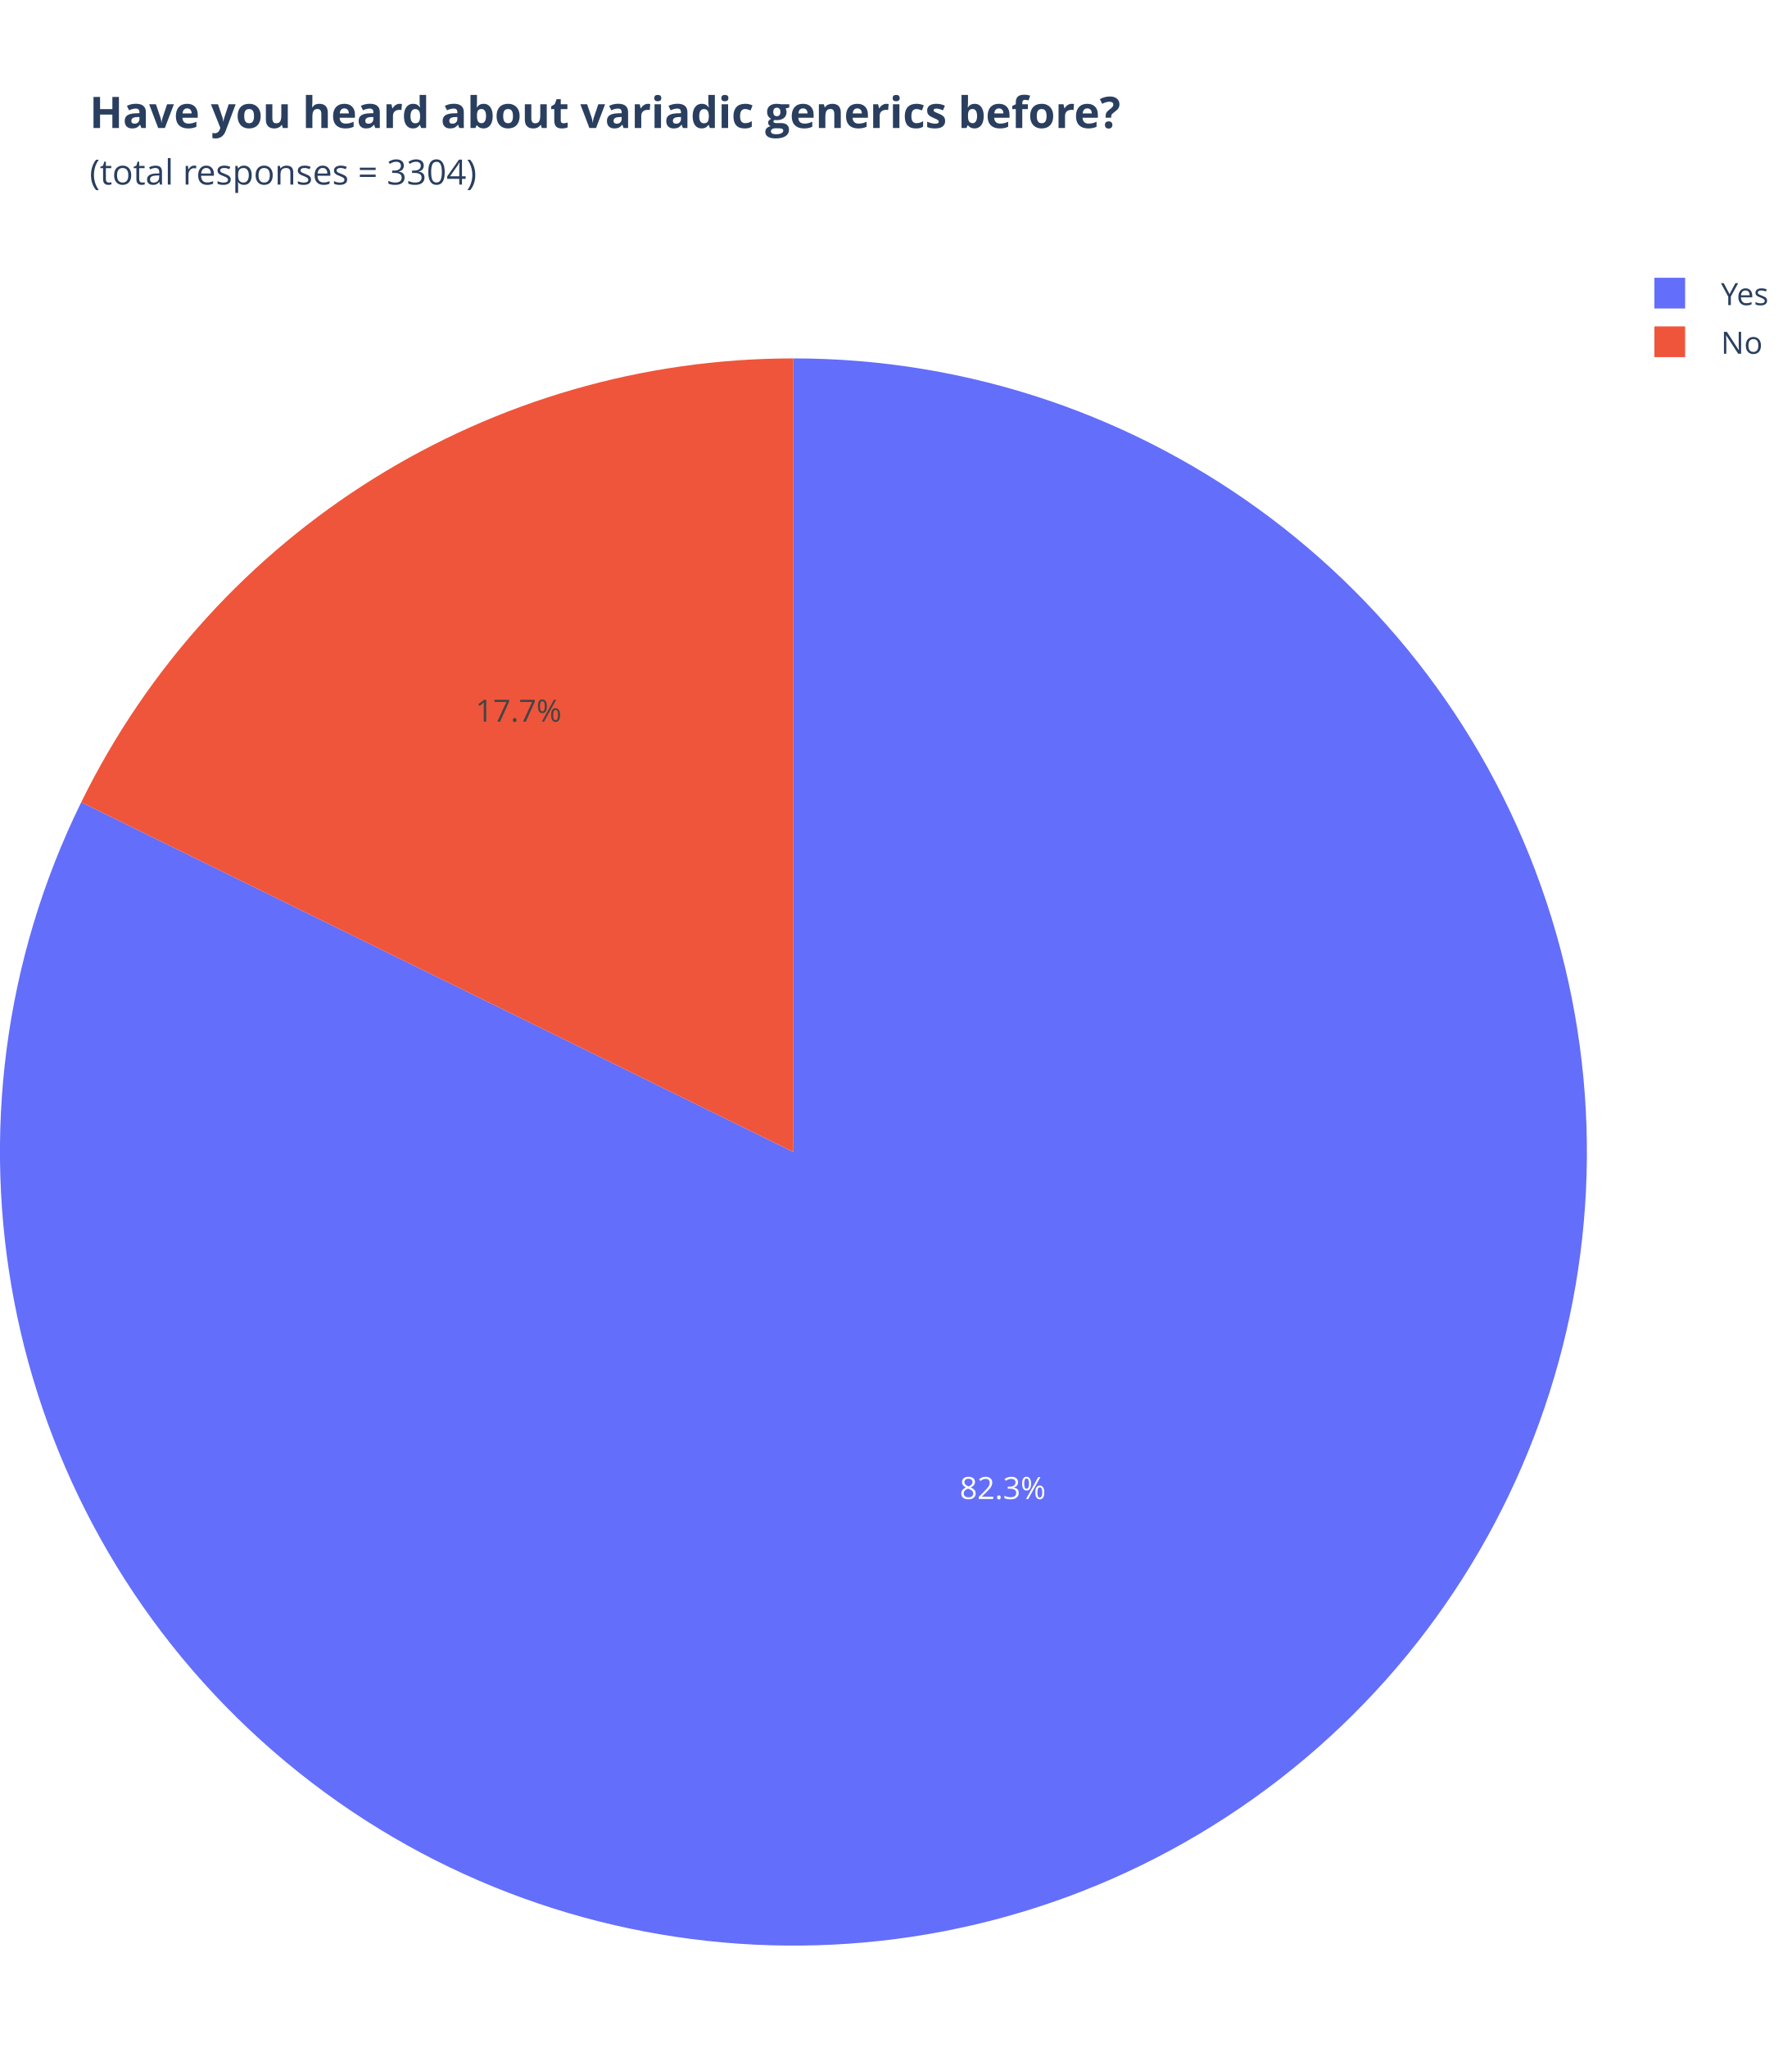
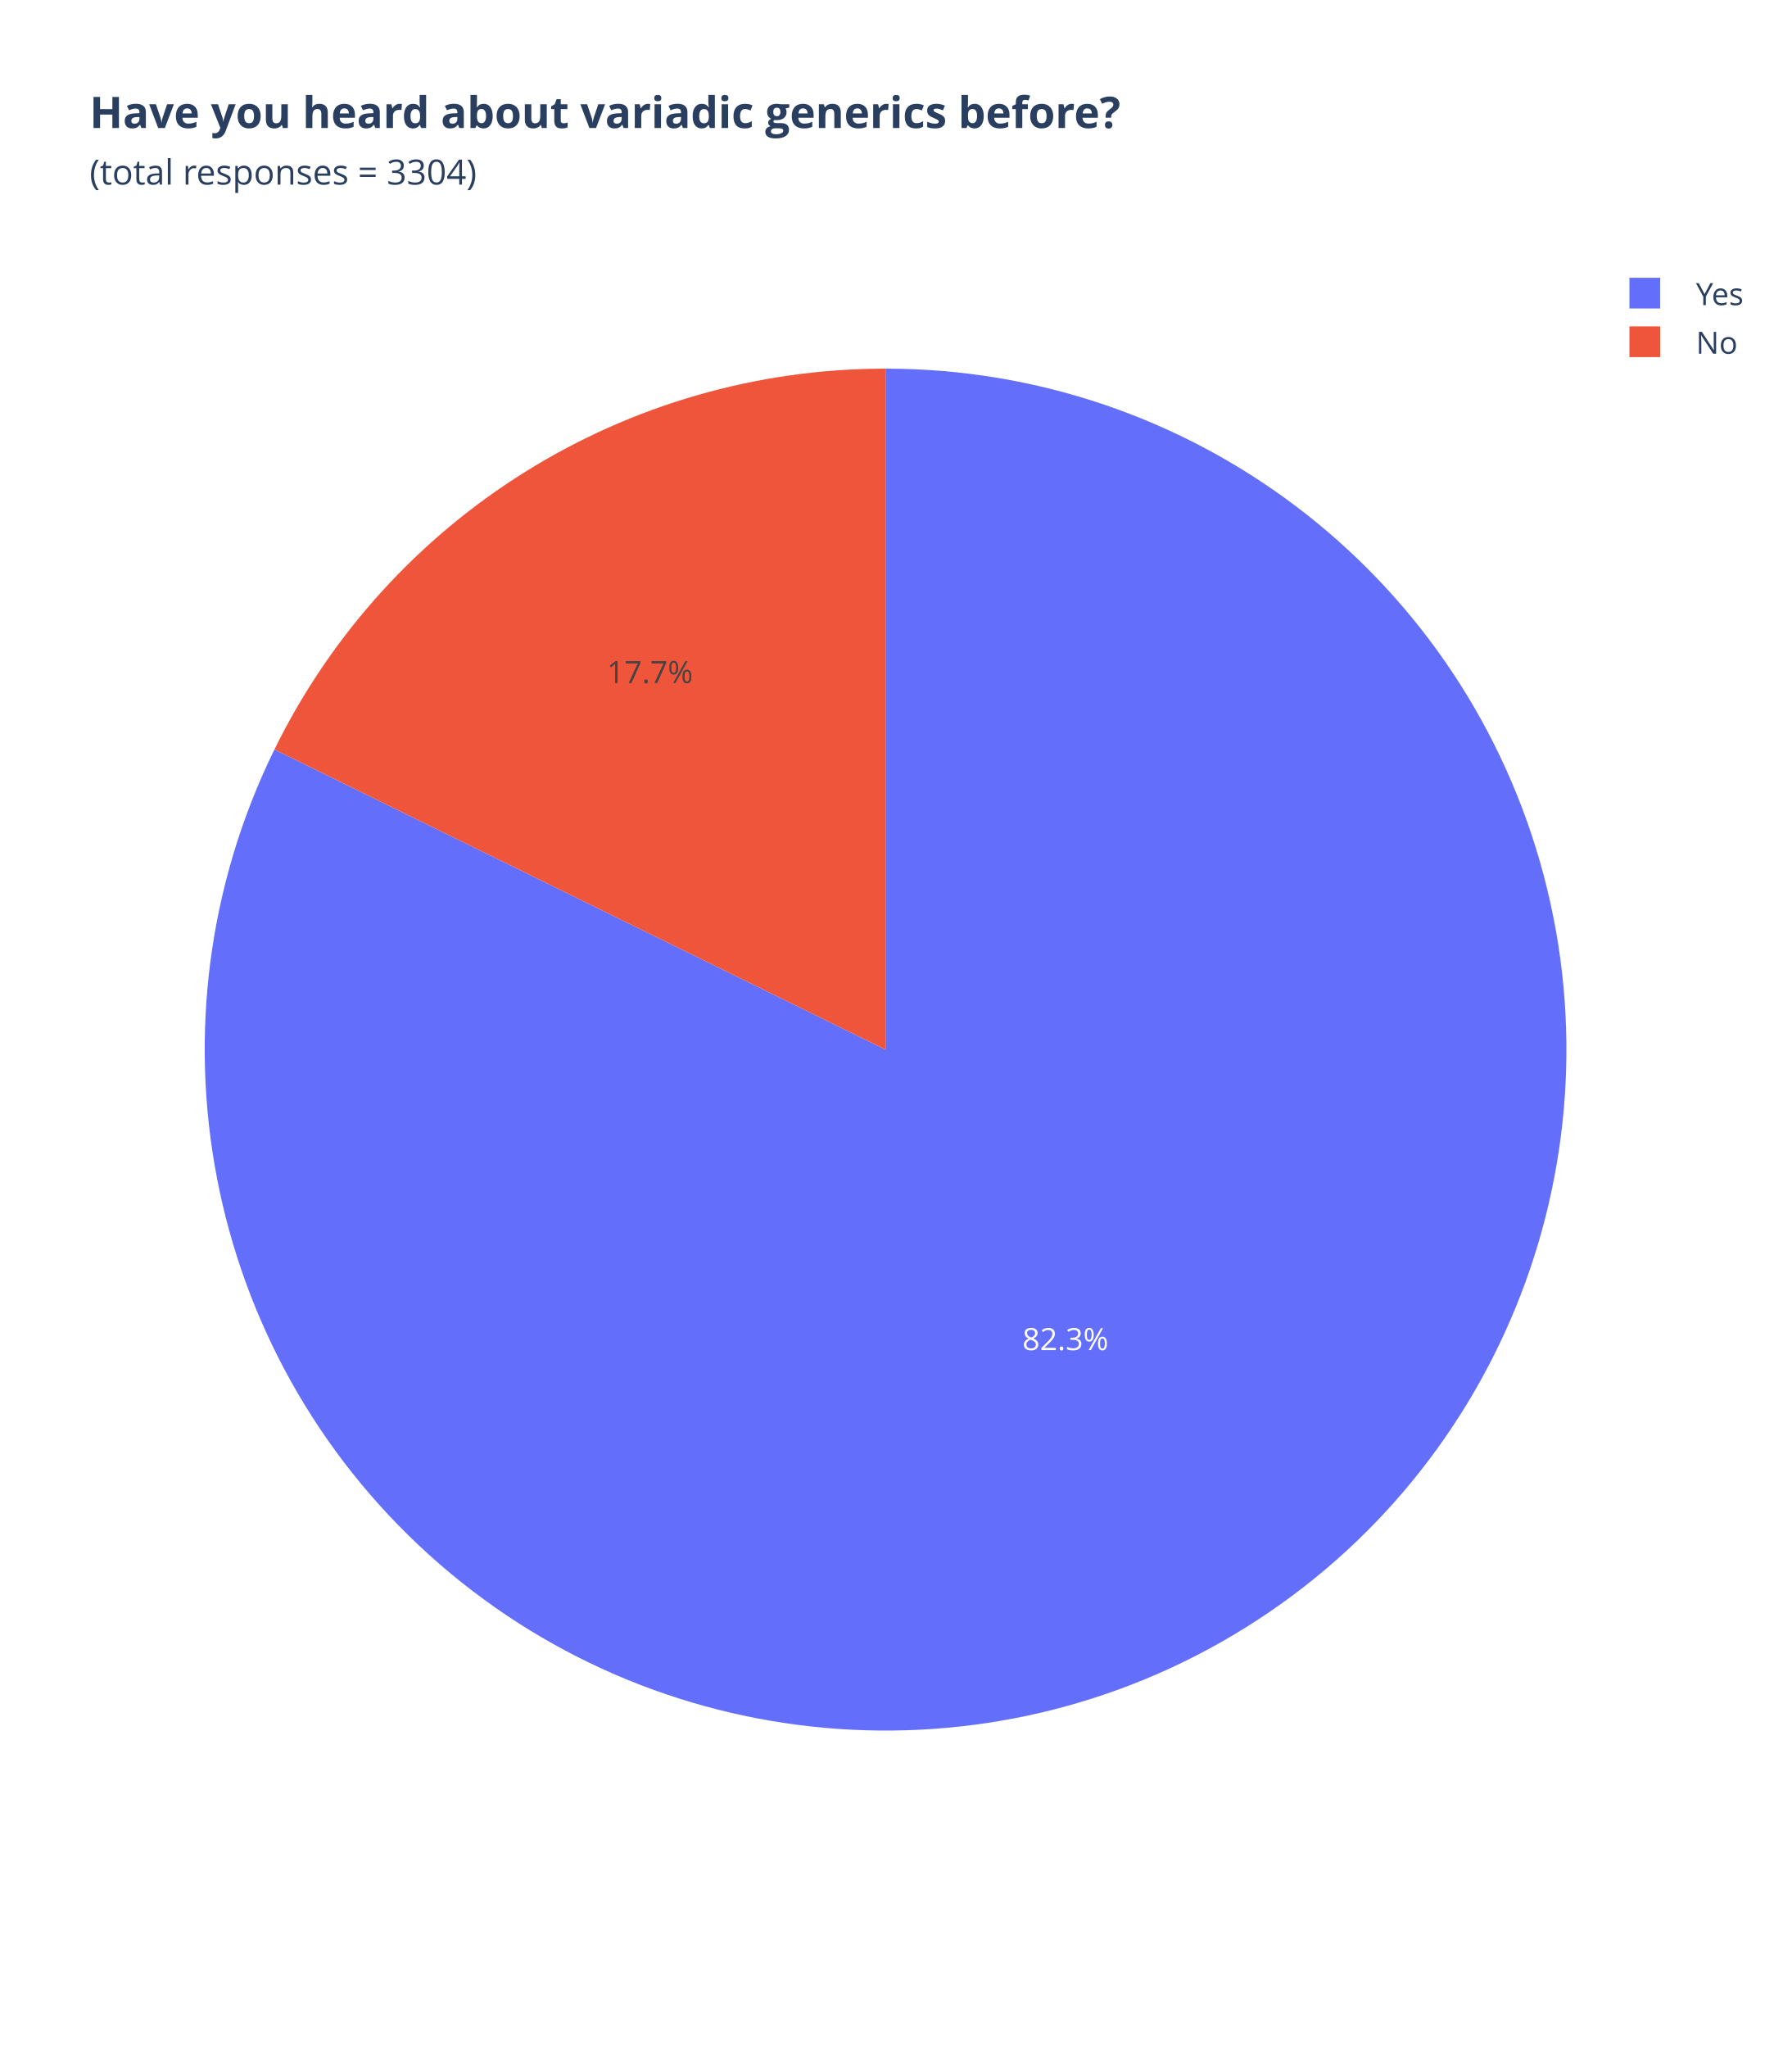
<svg xmlns="http://www.w3.org/2000/svg" class="main-svg" width="700" height="800" style="" viewBox="0 0 700 800">
  <rect x="0" y="0" width="700" height="800" style="fill: rgb(255, 255, 255); fill-opacity: 1;" />
-   <defs id="defs-7d05bb">
+   <defs id="defs-e51e3c">
    <g class="clips" />
    <g class="gradients" />
    <g class="patterns" />
  </defs>
  <g class="bglayer" />
  <g class="layer-below">
    <g class="imagelayer" />
    <g class="shapelayer" />
  </g>
  <g class="cartesianlayer" />
  <g class="polarlayer" />
  <g class="smithlayer" />
  <g class="ternarylayer" />
  <g class="geolayer" />
  <g class="funnelarealayer" />
  <g class="pielayer">
    <g class="trace" stroke-linejoin="round" style="opacity: 1;">
      <g class="slice">
-         <path class="surface" d="M310,450l0,-310a310,310 0 1 1 -278.269,173.375Z" style="pointer-events: none; fill: rgb(99, 110, 250); fill-opacity: 1; stroke-width: 0; stroke: rgb(68, 68, 68); stroke-opacity: 1;" />
+         <path class="surface" d="M346,410l0,-266a266,266 0 1 1 -238.773,148.767Z" style="pointer-events: none; fill: rgb(99, 110, 250); fill-opacity: 1; stroke-width: 0; stroke: rgb(68, 68, 68); stroke-opacity: 1;" />
        <g class="slicetext">
-           <text data-notex="1" class="slicetext" transform="translate(391.8011,585.5549)" text-anchor="middle" x="0" y="0" style="font-family: 'Open Sans', verdana, arial, sans-serif; font-size: 12px; fill: rgb(255, 255, 255); fill-opacity: 1; white-space: pre;">82.3%</text>
+           <text data-notex="1" class="slicetext" transform="translate(416.2689,527.3826)" text-anchor="middle" x="0" y="0" style="font-family: 'Open Sans', verdana, arial, sans-serif; font-size: 12px; fill: rgb(255, 255, 255); fill-opacity: 1; white-space: pre;">82.3%</text>
        </g>
      </g>
      <g class="slice">
-         <path class="surface" d="M310,450l-278.269,-136.625a310,310 0 0 1 278.269,-173.375Z" style="pointer-events: none; fill: rgb(239, 85, 59); fill-opacity: 1; stroke-width: 0; stroke: rgb(68, 68, 68); stroke-opacity: 1;" />
+         <path class="surface" d="M346,410l-238.773,-117.233a266,266 0 0 1 238.773,-148.767Z" style="pointer-events: none; fill: rgb(239, 85, 59); fill-opacity: 1; stroke-width: 0; stroke: rgb(68, 68, 68); stroke-opacity: 1;" />
        <g class="slicetext">
-           <text data-notex="1" class="slicetext" transform="translate(202.6083,281.8986)" text-anchor="middle" x="0" y="0" style="font-family: 'Open Sans', verdana, arial, sans-serif; font-size: 12px; fill: rgb(68, 68, 68); fill-opacity: 1; white-space: pre;">17.7%</text>
+           <text data-notex="1" class="slicetext" transform="translate(253.9293,266.8259)" text-anchor="middle" x="0" y="0" style="font-family: 'Open Sans', verdana, arial, sans-serif; font-size: 12px; fill: rgb(68, 68, 68); fill-opacity: 1; white-space: pre;">17.7%</text>
        </g>
      </g>
    </g>
  </g>
  <g class="iciclelayer" />
  <g class="treemaplayer" />
  <g class="sunburstlayer" />
  <g class="glimages" />
-   <defs id="topdefs-7d05bb">
+   <defs id="topdefs-e51e3c">
    <g class="clips" />
-     <clipPath id="legend7d05bb">
+     <clipPath id="legende51e3c">
      <rect width="65" height="48" x="0" y="0" />
    </clipPath>
  </defs>
  <g class="layer-above">
    <g class="imagelayer" />
    <g class="shapelayer" />
  </g>
  <g class="infolayer">
-     <g class="legend" pointer-events="all" transform="translate(632.4,100)">
+     <g class="legend" pointer-events="all" transform="translate(622.64,100)">
      <rect class="bg" shape-rendering="crispEdges" width="65" height="48" x="0" y="0" style="stroke: rgb(68, 68, 68); stroke-opacity: 1; fill: rgb(255, 255, 255); fill-opacity: 1; stroke-width: 0px;" />
-       <g class="scrollbox" transform="" clip-path="url(#legend7d05bb)">
+       <g class="scrollbox" transform="" clip-path="url(#legende51e3c)">
        <g class="groups">
          <g class="traces" transform="translate(0,14.5)" style="opacity: 1;">
            <text class="legendtext" text-anchor="start" x="40" y="4.68" style="font-family: 'Open Sans', verdana, arial, sans-serif; font-size: 12px; fill: rgb(42, 63, 95); fill-opacity: 1; white-space: pre;">Yes</text>
            <g class="layers" style="opacity: 1;">
              <g class="legendfill" />
              <g class="legendlines" />
              <g class="legendsymbols">
                <g class="legendpoints">
                  <path class="legendpie" d="M6,6H-6V-6H6Z" transform="translate(20,0)" style="fill: rgb(99, 110, 250); fill-opacity: 1; stroke-width: 0; stroke: rgb(68, 68, 68); stroke-opacity: 1;" />
                </g>
              </g>
            </g>
-             <rect class="legendtoggle" x="0" y="-9.5" width="59.578" height="19" style="fill: rgb(0, 0, 0); fill-opacity: 0;" />
+             <rect class="legendtoggle" x="0" y="-9.5" width="59.453" height="19" style="fill: rgb(0, 0, 0); fill-opacity: 0;" />
          </g>
          <g class="traces" transform="translate(0,33.5)" style="opacity: 1;">
            <text class="legendtext" text-anchor="start" x="40" y="4.68" style="font-family: 'Open Sans', verdana, arial, sans-serif; font-size: 12px; fill: rgb(42, 63, 95); fill-opacity: 1; white-space: pre;">No</text>
            <g class="layers" style="opacity: 1;">
              <g class="legendfill" />
              <g class="legendlines" />
              <g class="legendsymbols">
                <g class="legendpoints">
                  <path class="legendpie" d="M6,6H-6V-6H6Z" transform="translate(20,0)" style="fill: rgb(239, 85, 59); fill-opacity: 1; stroke-width: 0; stroke: rgb(68, 68, 68); stroke-opacity: 1;" />
                </g>
              </g>
            </g>
-             <rect class="legendtoggle" x="0" y="-9.5" width="59.578" height="19" style="fill: rgb(0, 0, 0); fill-opacity: 0;" />
+             <rect class="legendtoggle" x="0" y="-9.5" width="59.453" height="19" style="fill: rgb(0, 0, 0); fill-opacity: 0;" />
          </g>
        </g>
      </g>
      <rect class="scrollbar" rx="20" ry="3" width="0" height="0" x="0" y="0" style="fill: rgb(128, 139, 164); fill-opacity: 1;" />
    </g>
    <g class="g-gtitle">
      <text class="gtitle" x="35" y="50" text-anchor="start" dy="0em" style="opacity: 1; font-family: 'Open Sans', verdana, arial, sans-serif; font-size: 17px; fill: rgb(42, 63, 95); fill-opacity: 1; white-space: pre;">
        <tspan class="line" dy="0em" x="35" y="50">
          <tspan style="font-weight:bold">Have you heard about variadic generics before?</tspan>
        </tspan>
        <tspan class="line" dy="1.3em" x="35" y="50">
          <tspan style="font-size: 0.8em;">(total responses = 3304)</tspan>
        </tspan>
      </text>
    </g>
  </g>
</svg>
